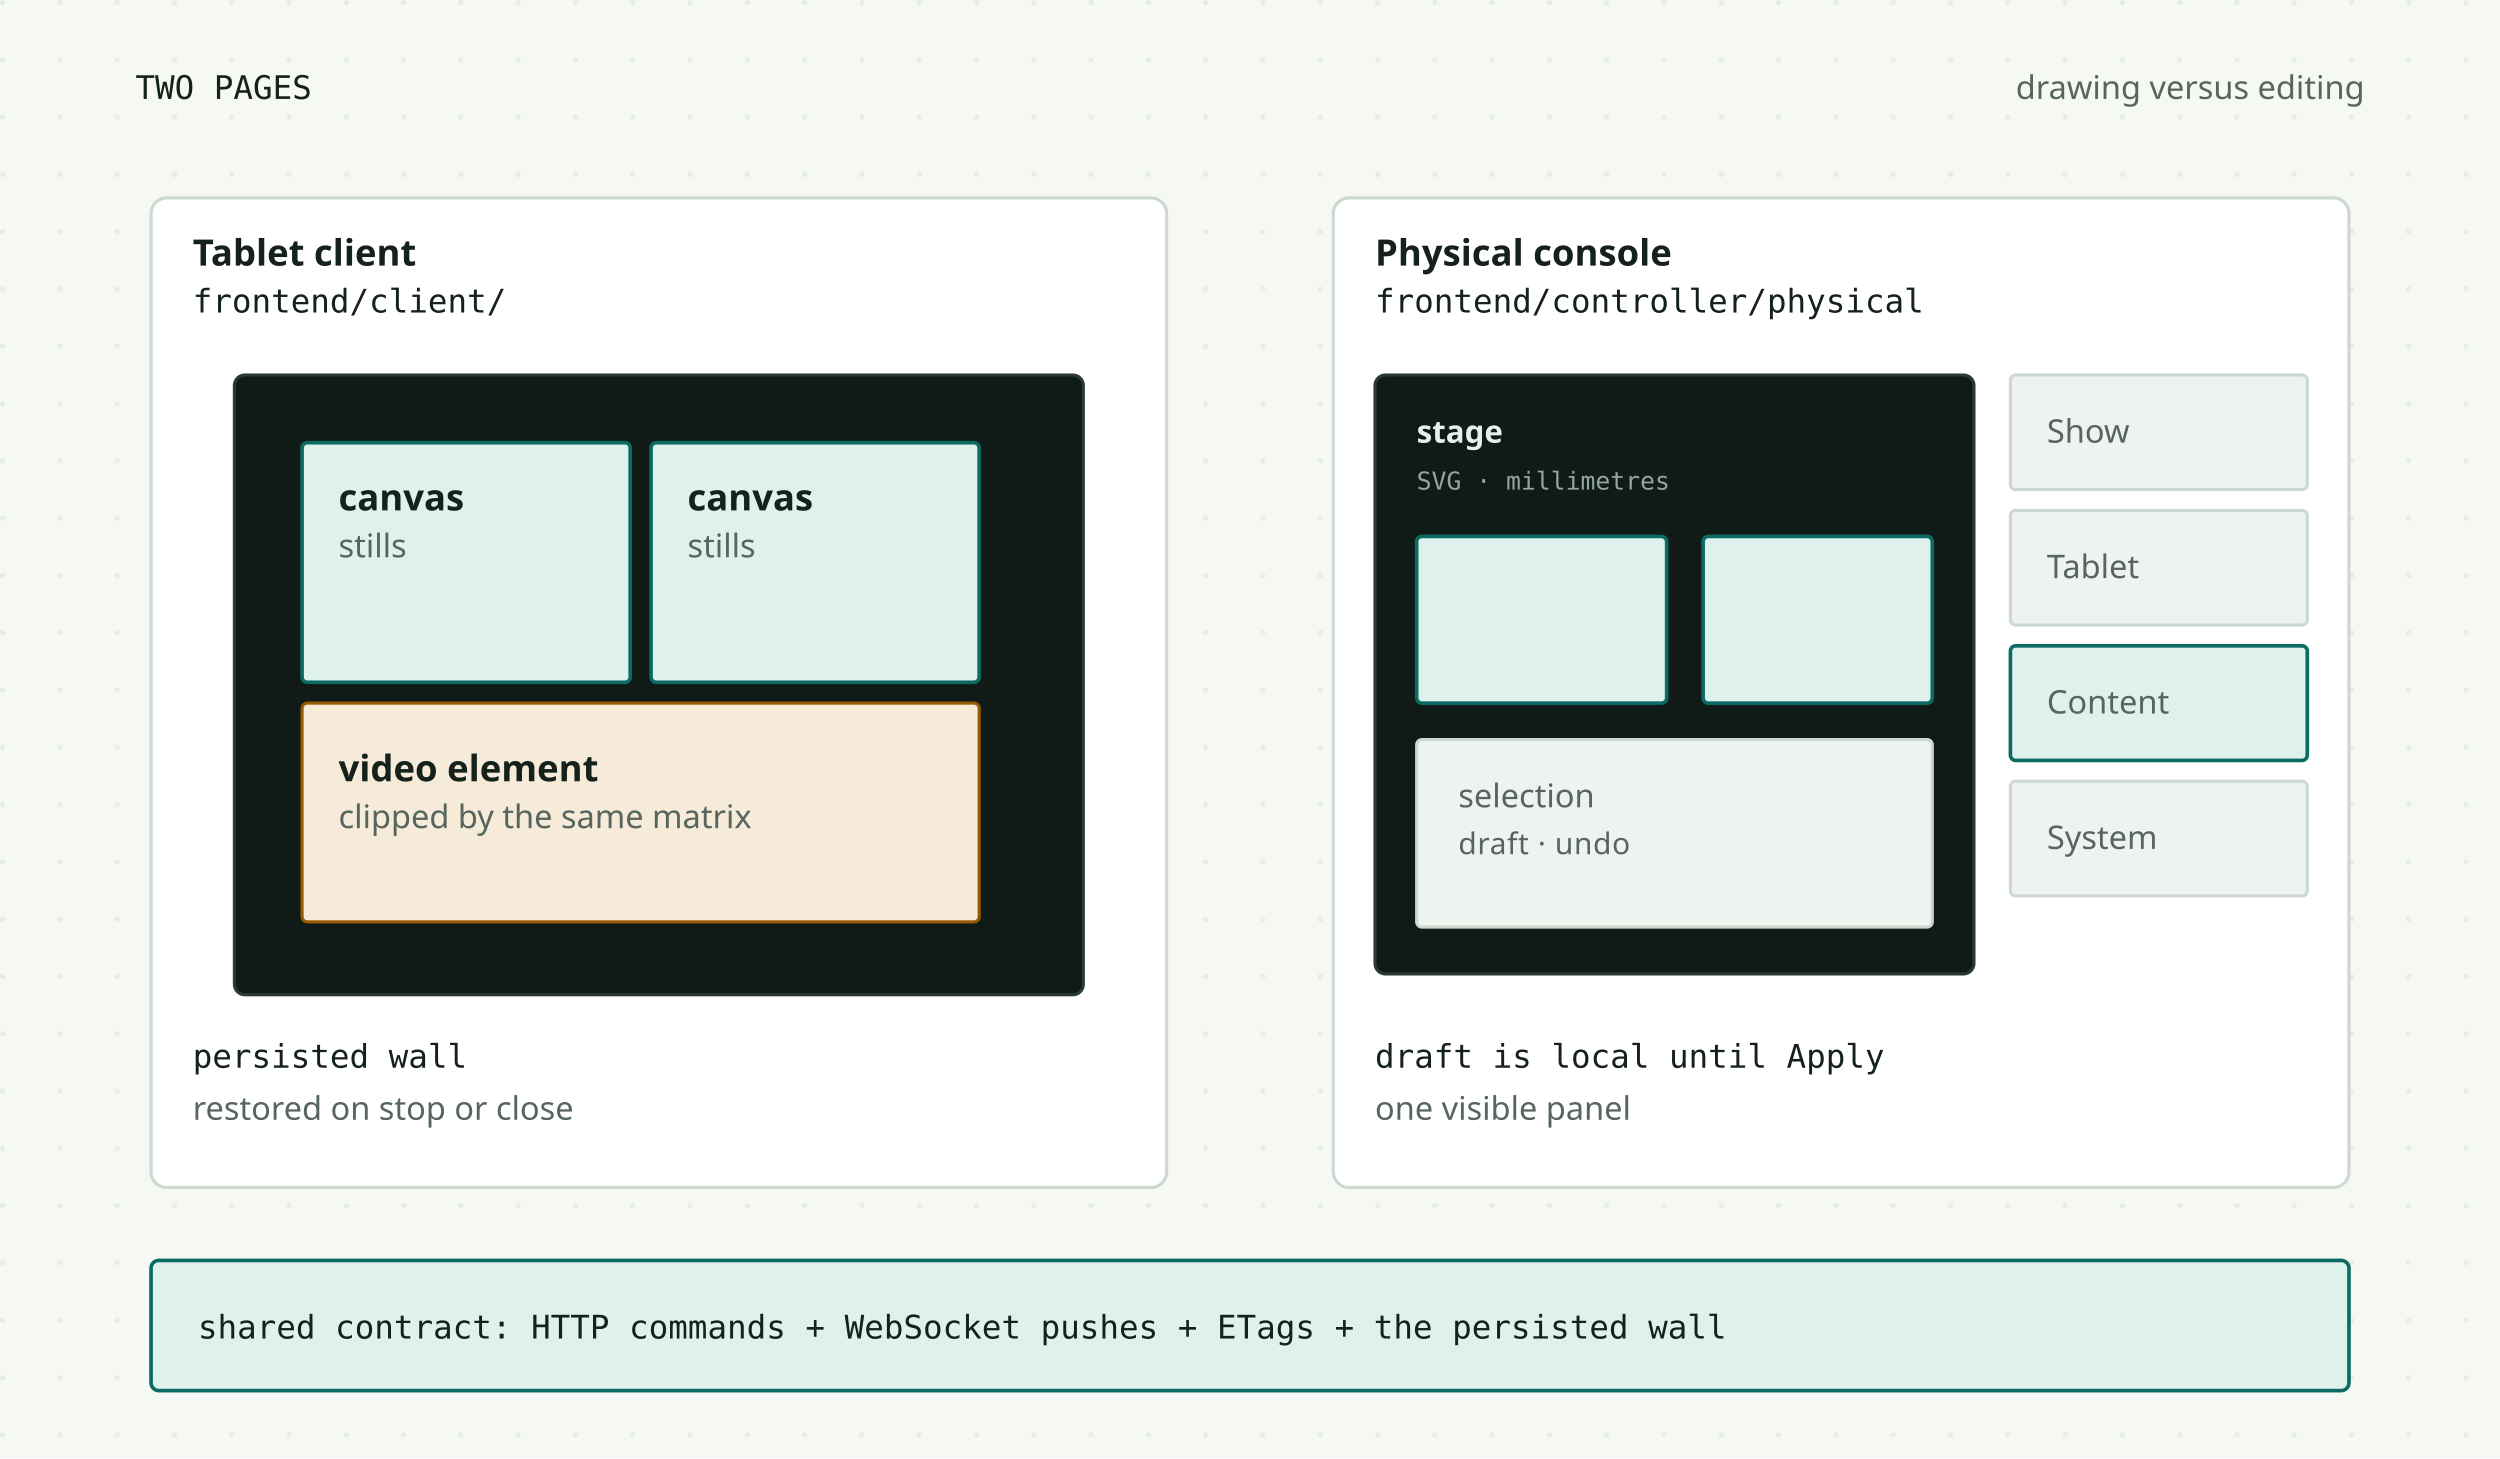
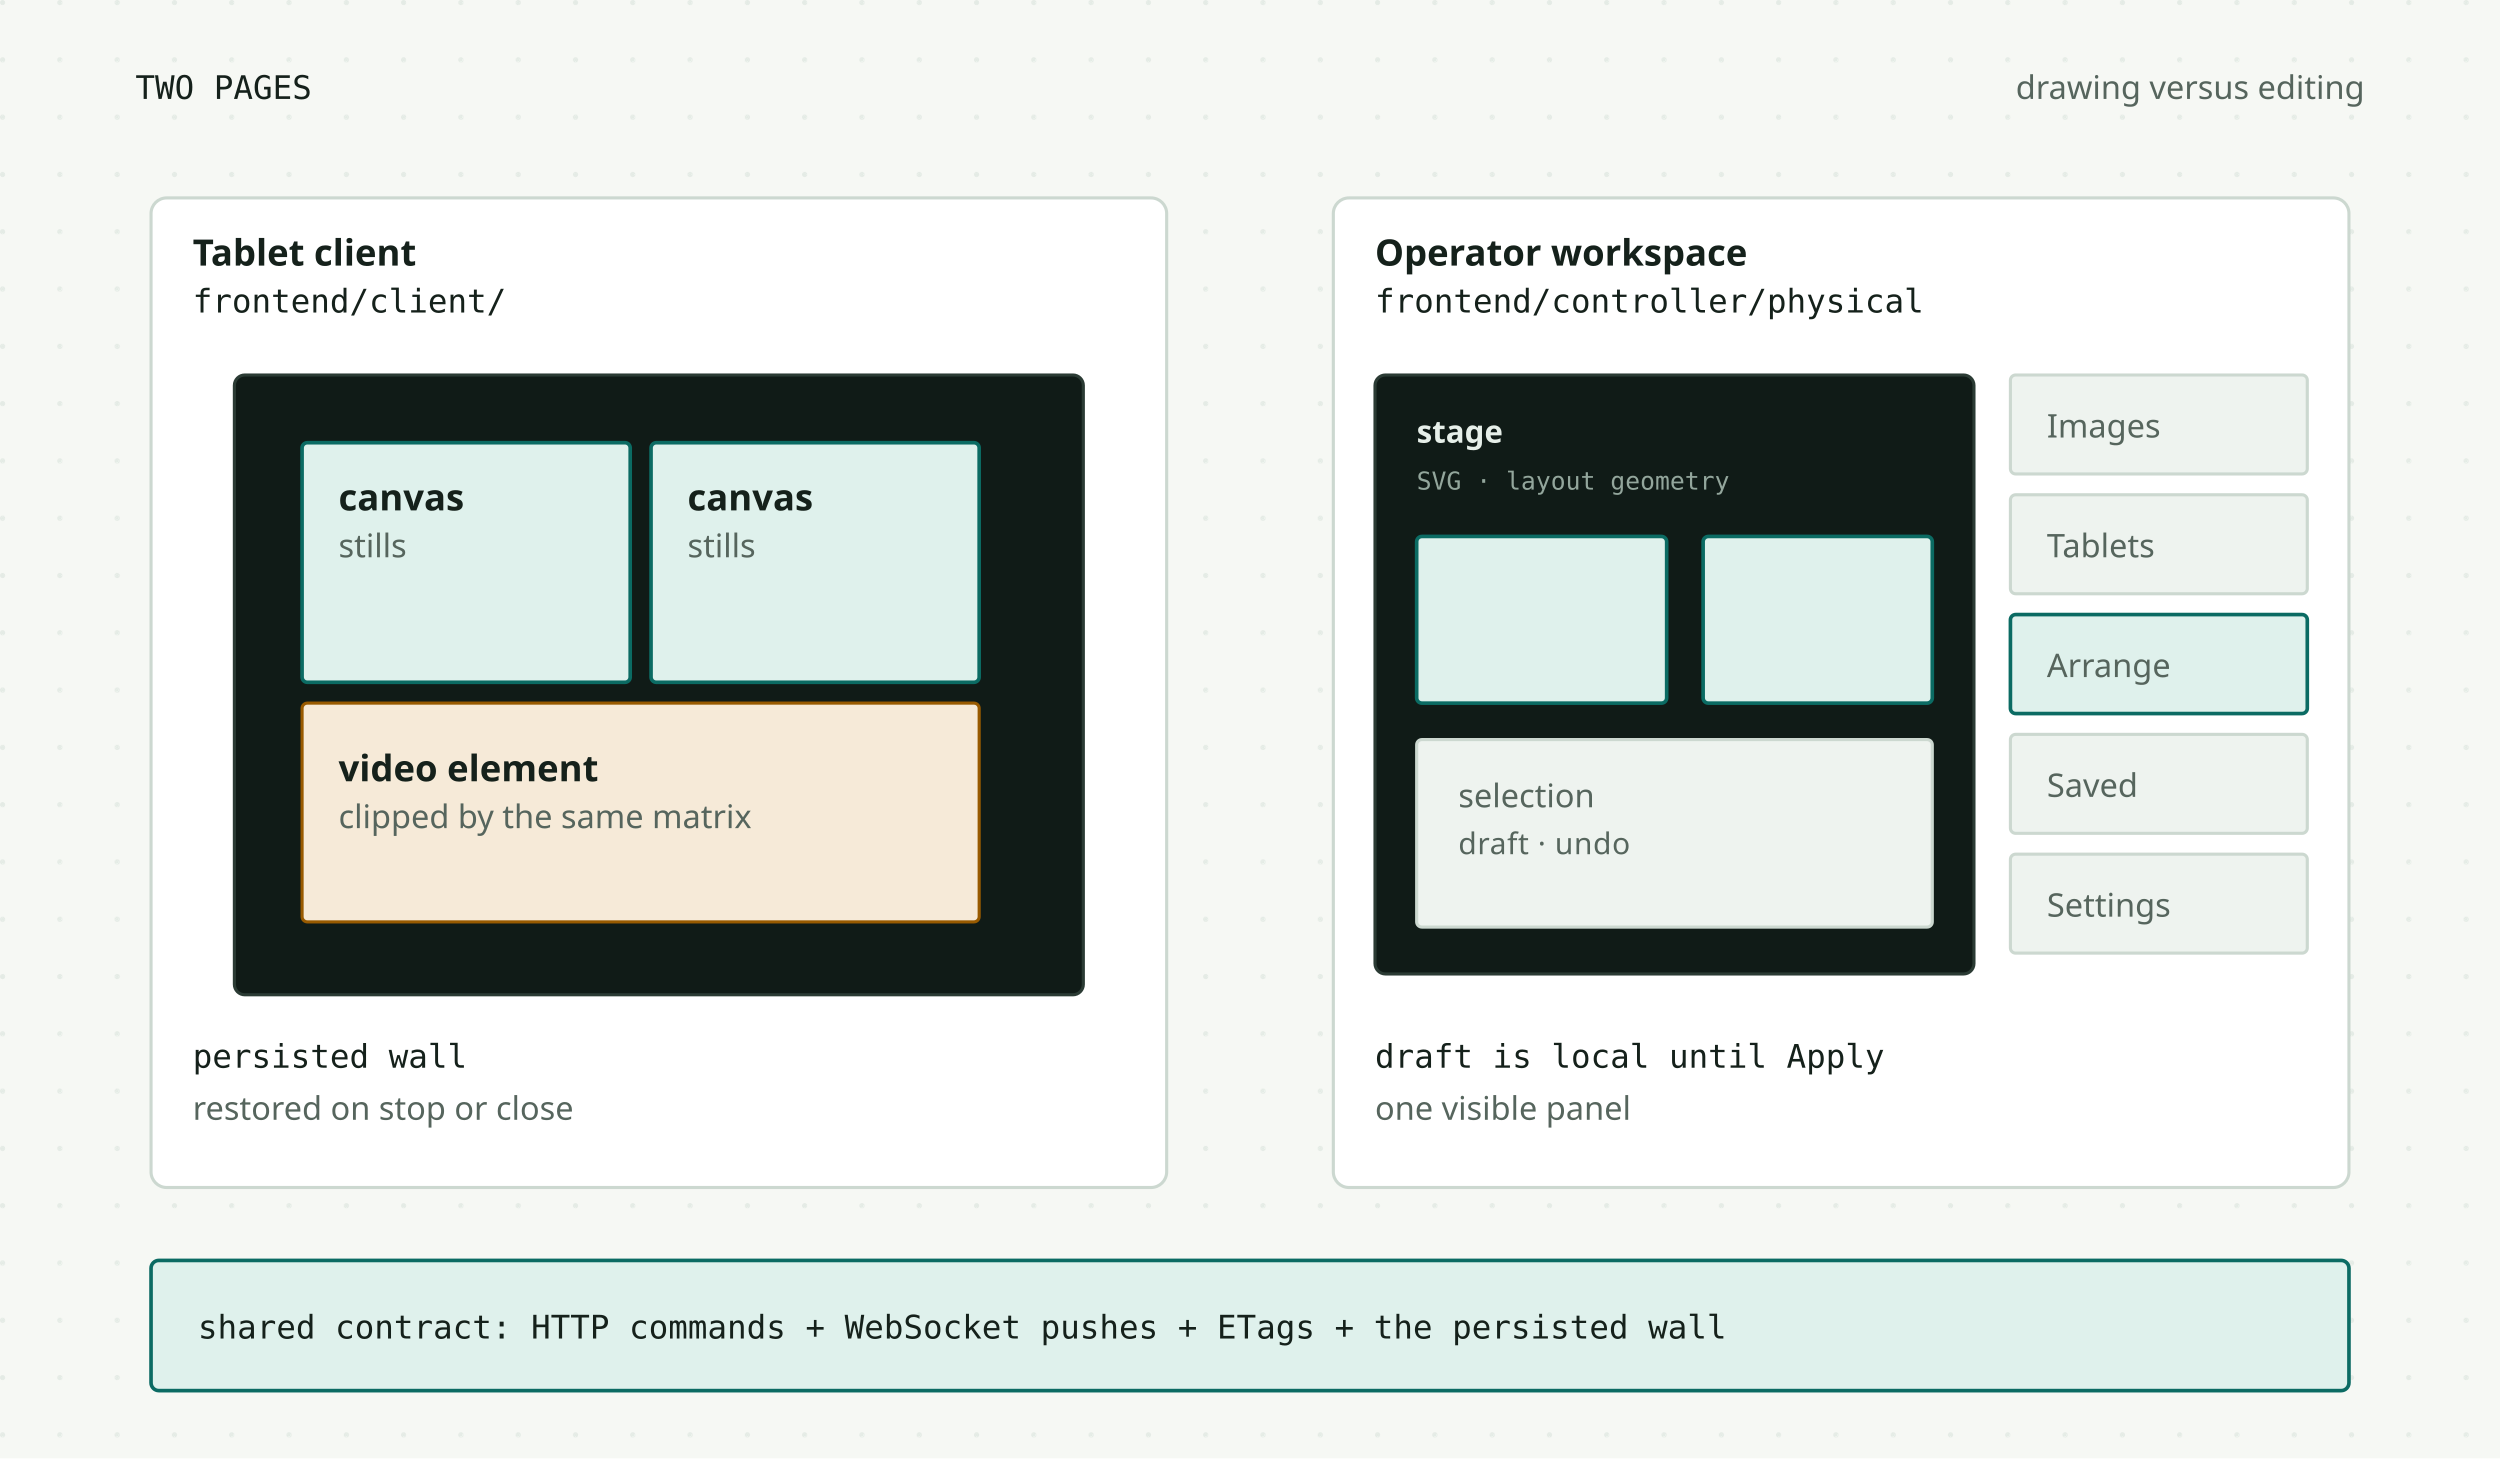
<svg xmlns="http://www.w3.org/2000/svg" viewBox="0 0 960 560" role="img" aria-labelledby="ui-title ui-desc">
  <defs>
    <marker id="ui-arrow" viewBox="0 0 10 10" refX="8" refY="5" markerWidth="7" markerHeight="7" orient="auto-start-reverse">
      <path d="M 0 0 L 10 5 L 0 10 z" fill="var(--fig-muted, #56655d)" />
    </marker>
    <pattern id="ui-dots" width="22" height="22" patternUnits="userSpaceOnUse">
      <circle cx="1" cy="1" r="1" fill="var(--fig-dot, #d6e0d9)" />
    </pattern>
  </defs>
  <style>
svg .bg { fill: var(--fig-bg, #f6f8f4); }
svg .surface { fill: var(--fig-surface, #ffffff); stroke: var(--fig-line, #ccd8d0); stroke-width: 1.2; }
svg .surface-2 { fill: var(--fig-surface-2, #eef3ef); stroke: var(--fig-line, #ccd8d0); stroke-width: 1.2; }
svg .surface-accent { fill: var(--fig-accent-soft, #dff1ec); stroke: var(--fig-accent, #0b6b63); stroke-width: 1.4; }
svg .surface-warn { fill: var(--fig-warn-soft, #f6ead8); stroke: var(--fig-warn, #985a00); stroke-width: 1.2; }
svg .surface-bad { fill: var(--fig-bad-soft, #f6e1df); stroke: var(--fig-bad, #a43a31); stroke-width: 1.2; }
svg .wall { fill: var(--fig-wall, #101b17); stroke: var(--fig-wall-line, #2b3b34); stroke-width: 1.2; }
svg .line { stroke: var(--fig-line, #ccd8d0); stroke-width: 1.2; }
svg .line-strong { stroke: var(--fig-line-strong, #9fb0a6); stroke-width: 1.6; }
svg .arrow { stroke: var(--fig-muted, #56655d); stroke-width: 1.5; fill: none; }
svg .arrow-accent { stroke: var(--fig-accent, #0b6b63); stroke-width: 1.8; fill: none; }
svg .arrow-warn { stroke: var(--fig-warn, #985a00); stroke-width: 1.6; fill: none; }
svg .dot { fill: var(--fig-accent, #0b6b63); }
svg .dot-warn { fill: var(--fig-warn, #985a00); }
svg .dot-bad { fill: var(--fig-bad, #a43a31); }
svg .dot-muted { fill: var(--fig-muted, #56655d); }
svg text { font-family: Cantarell, ui-sans-serif, system-ui, sans-serif; fill: var(--fig-ink, #15211b); }
svg .t { font-size: 14px; }
svg .small { font-size: 12.5px; fill: var(--fig-muted, #56655d); }
svg .tiny { font-size: 11.5px; fill: var(--fig-muted, #56655d); letter-spacing: .02em; }
svg .label { font-size: 14.5px; }
svg .label-strong { font-size: 14px; font-weight: 700; }
svg .title { font-size: 18px; font-weight: 700; letter-spacing: -.01em; }
svg .display { font-size: 34px; font-weight: 700; letter-spacing: -.03em; }
svg .num { font-family: 'Source Code Pro', ui-monospace, SFMono-Regular, monospace; font-size: 11.5px; fill: var(--fig-accent, #0b6b63); letter-spacing: .04em; }
svg .mono { font-family: 'Source Code Pro', ui-monospace, SFMono-Regular, monospace; font-size: 12.5px; }
svg .mono-strong { font-family: 'Source Code Pro', ui-monospace, SFMono-Regular, monospace; font-size: 12.5px; font-weight: 600; }
svg .accent { fill: var(--fig-accent, #0b6b63); }
svg .warn { fill: var(--fig-warn, #985a00); }
svg .bad { fill: var(--fig-bad, #a43a31); }
svg .muted { fill: var(--fig-muted, #56655d); }
svg .ink { fill: var(--fig-ink, #15211b); }
svg .panel-label { font-size: 12px; font-weight: 700; fill: var(--fig-wall-ink, #e6efe9); }
svg .panel-small { font-family: 'Source Code Pro', ui-monospace, SFMono-Regular, monospace; font-size: 9.5px; fill: var(--fig-wall-muted, #93a69c); }
</style>
  <rect class="bg" width="960" height="560" />
  <rect width="960" height="560" fill="url(#ui-dots)" opacity=".55" />
  <text class="mono" x="52" y="38" text-anchor="start">TWO PAGES</text>
  <text class="small" x="908" y="38" text-anchor="end">drawing versus editing</text>
  <rect class="surface" x="58" y="76" width="390" height="380" rx="6" />
  <text class="label-strong" x="74" y="102" text-anchor="start">Tablet client</text>
  <text class="mono" x="74" y="120" text-anchor="start">frontend/client/</text>
  <rect class="wall" x="90" y="144" width="326" height="238" rx="4" />
  <rect class="surface-accent" x="116" y="170" width="126" height="92" rx="2" />
  <rect class="surface-accent" x="250" y="170" width="126" height="92" rx="2" />
  <rect class="surface-warn" x="116" y="270" width="260" height="84" rx="2" />
  <text class="label-strong" x="130" y="196" text-anchor="start">canvas</text>
  <text class="small" x="130" y="214" text-anchor="start">stills</text>
  <text class="label-strong" x="264" y="196" text-anchor="start">canvas</text>
  <text class="small" x="264" y="214" text-anchor="start">stills</text>
  <text class="label-strong" x="130" y="300" text-anchor="start">video element</text>
  <text class="small" x="130" y="318" text-anchor="start">clipped by the same matrix</text>
  <text class="mono" x="74" y="410" text-anchor="start">persisted wall</text>
  <text class="small" x="74" y="430" text-anchor="start">restored on stop or close</text>
  <rect class="surface" x="512" y="76" width="390" height="380" rx="6" />
-   <text class="label-strong" x="528" y="102" text-anchor="start">Physical console</text>
+   <text class="label-strong" x="528" y="102" text-anchor="start">Operator workspace</text>
  <text class="mono" x="528" y="120" text-anchor="start">frontend/controller/physical</text>
  <rect class="wall" x="528" y="144" width="230" height="230" rx="4" />
  <text class="panel-label" x="544" y="170" text-anchor="start">stage</text>
-   <text class="panel-small" x="544" y="188" text-anchor="start">SVG · millimetres</text>
+   <text class="panel-small" x="544" y="188" text-anchor="start">SVG · layout geometry</text>
  <rect class="surface-accent" x="544" y="206" width="96" height="64" rx="2" />
  <rect class="surface-accent" x="654" y="206" width="88" height="64" rx="2" />
  <rect class="surface-2" x="544" y="284" width="198" height="72" rx="2" />
  <text class="small" x="560" y="310" text-anchor="start">selection</text>
  <text class="tiny" x="560" y="328" text-anchor="start">draft · undo</text>
-   <rect class="surface-2" x="772" y="144" width="114" height="44" rx="2" />
-   <text class="small" x="786" y="170" text-anchor="start">Show</text>
-   <rect class="surface-2" x="772" y="196" width="114" height="44" rx="2" />
-   <text class="small" x="786" y="222" text-anchor="start">Tablet</text>
-   <rect class="surface-accent" x="772" y="248" width="114" height="44" rx="2" />
-   <text class="small" x="786" y="274" text-anchor="start">Content</text>
-   <rect class="surface-2" x="772" y="300" width="114" height="44" rx="2" />
-   <text class="small" x="786" y="326" text-anchor="start">System</text>
+   <rect class="surface-2" x="772" y="144" width="114" height="38" rx="2" />
+   <text class="small" x="786" y="168" text-anchor="start">Images</text>
+   <rect class="surface-2" x="772" y="190" width="114" height="38" rx="2" />
+   <text class="small" x="786" y="214" text-anchor="start">Tablets</text>
+   <rect class="surface-accent" x="772" y="236" width="114" height="38" rx="2" />
+   <text class="small" x="786" y="260" text-anchor="start">Arrange</text>
+   <rect class="surface-2" x="772" y="282" width="114" height="38" rx="2" />
+   <text class="small" x="786" y="306" text-anchor="start">Saved</text>
+   <rect class="surface-2" x="772" y="328" width="114" height="38" rx="2" />
+   <text class="small" x="786" y="352" text-anchor="start">Settings</text>
  <text class="mono" x="528" y="410" text-anchor="start">draft is local until Apply</text>
  <text class="small" x="528" y="430" text-anchor="start">one visible panel</text>
  <rect class="surface-accent" x="58" y="484" width="844" height="50" rx="3" />
  <text class="mono" x="76" y="514" text-anchor="start">shared contract: HTTP commands + WebSocket pushes + ETags + the persisted wall</text>
</svg>
